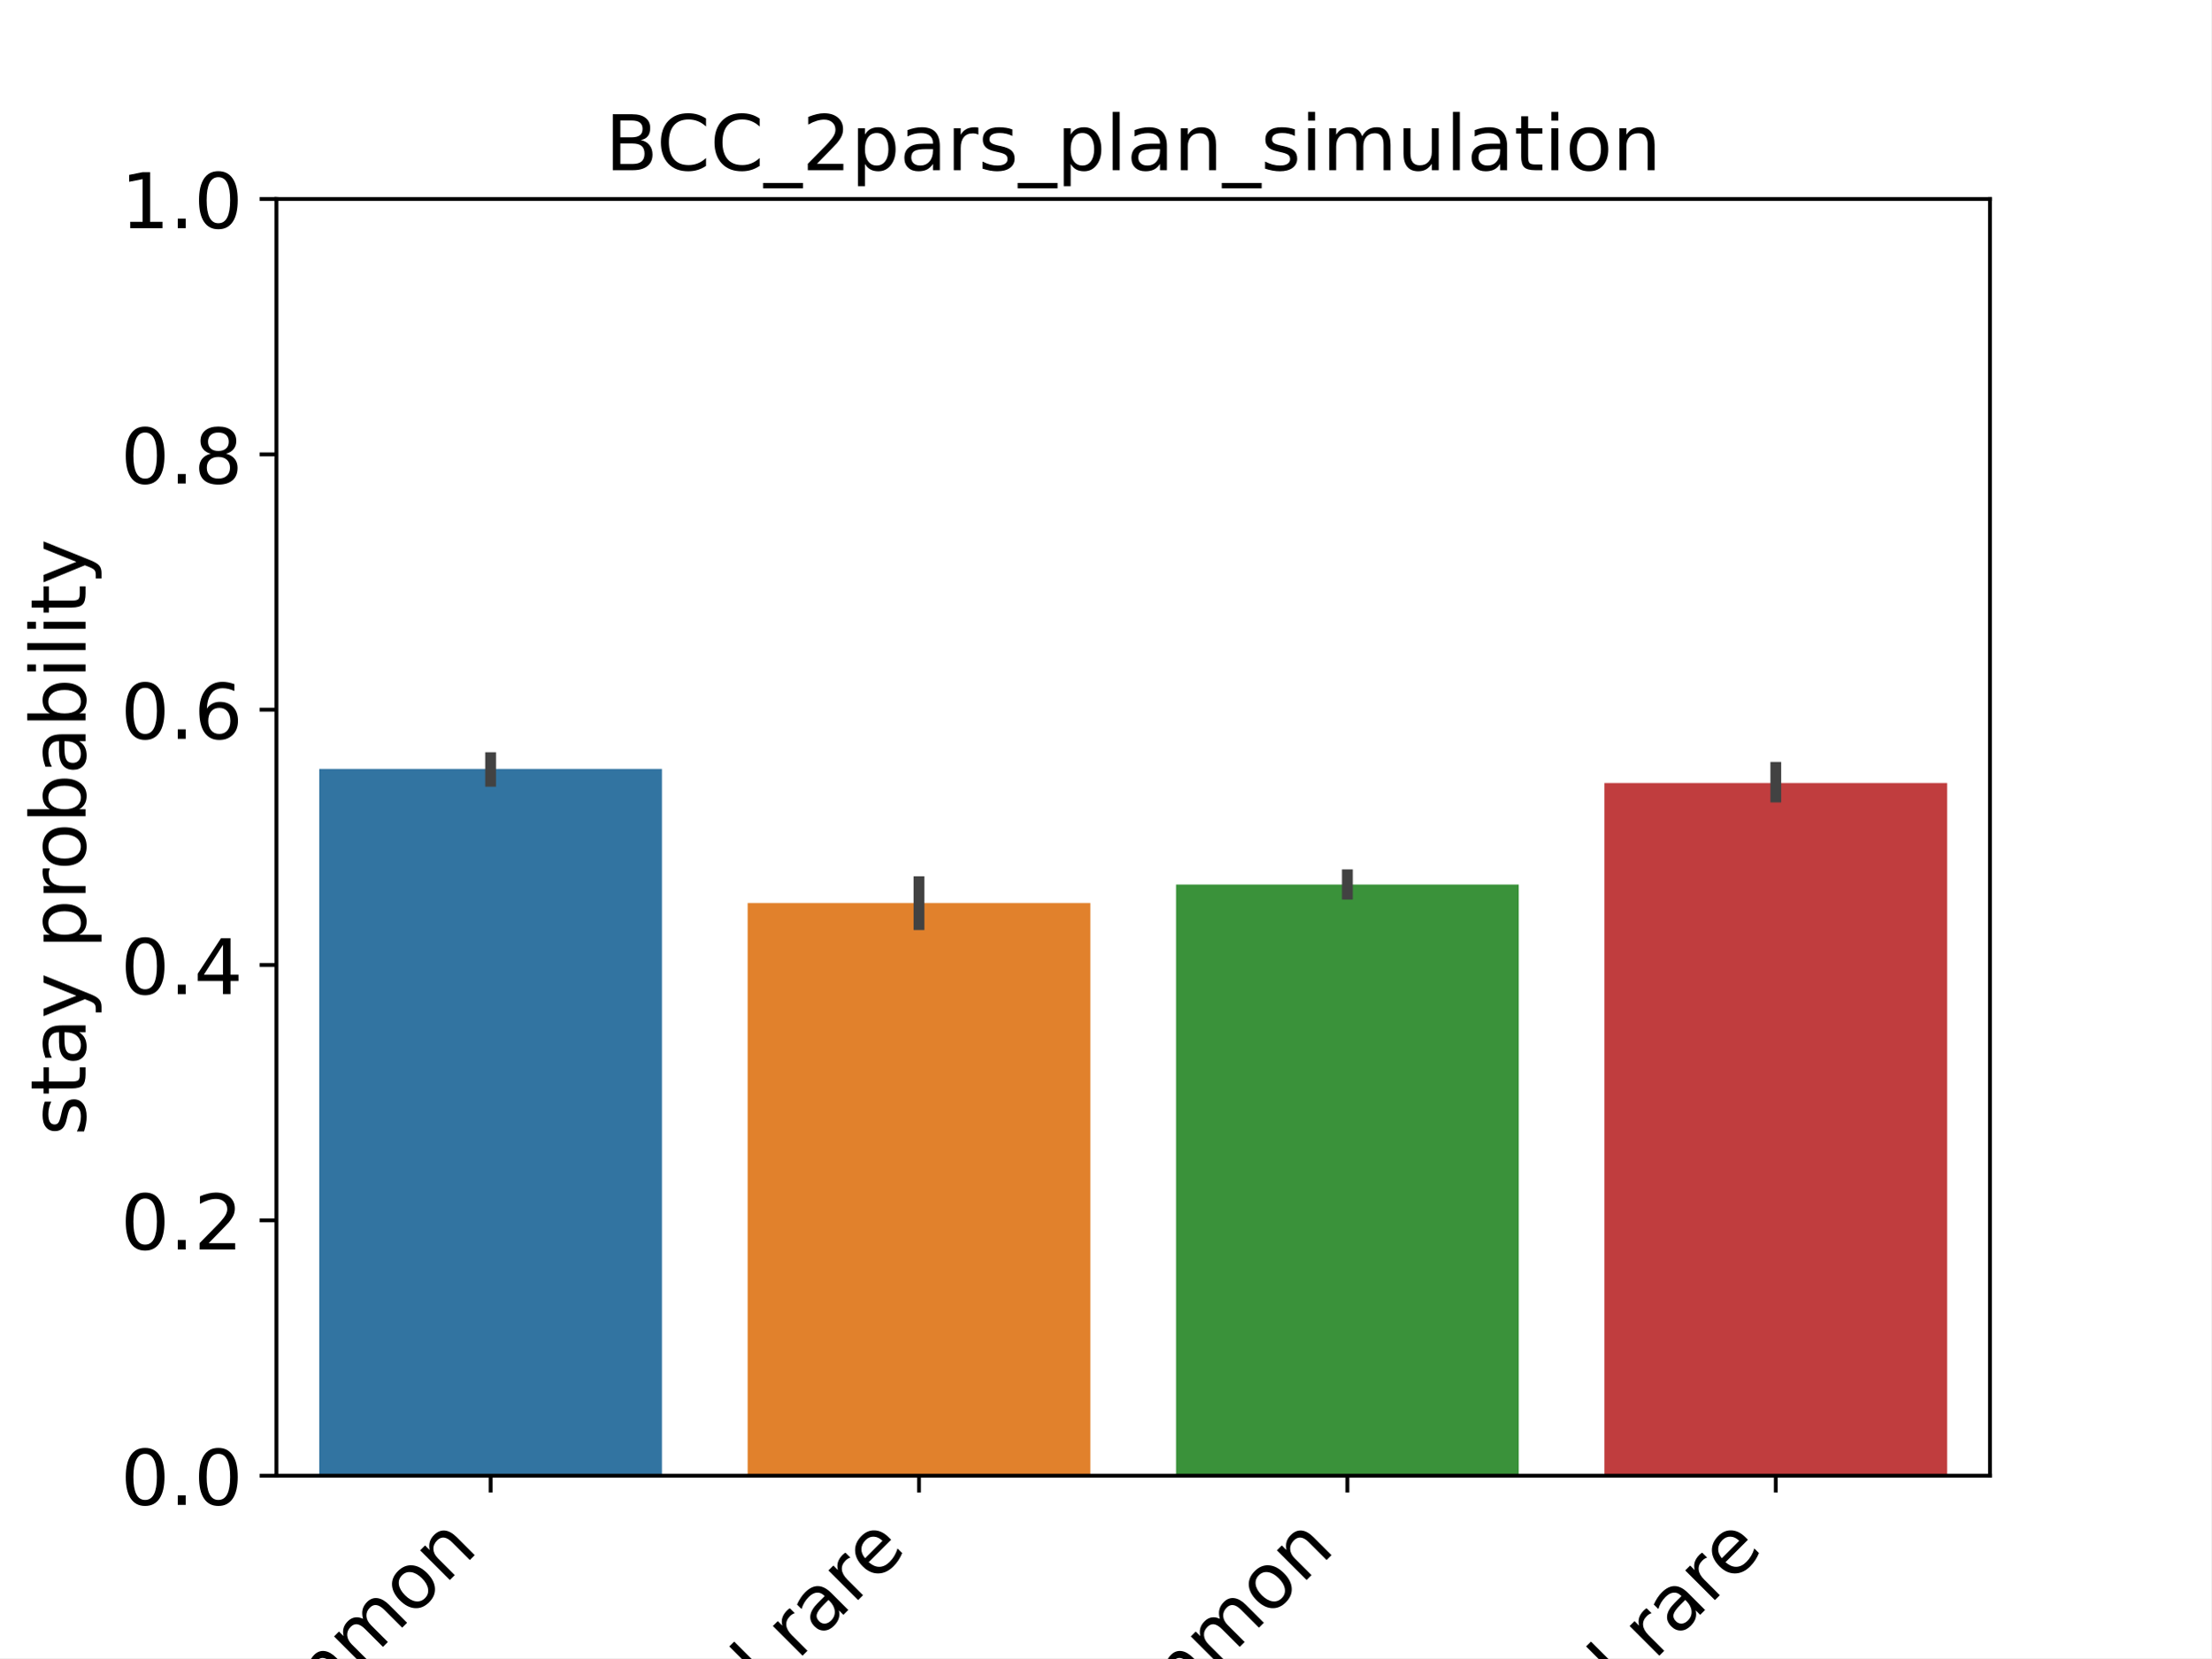
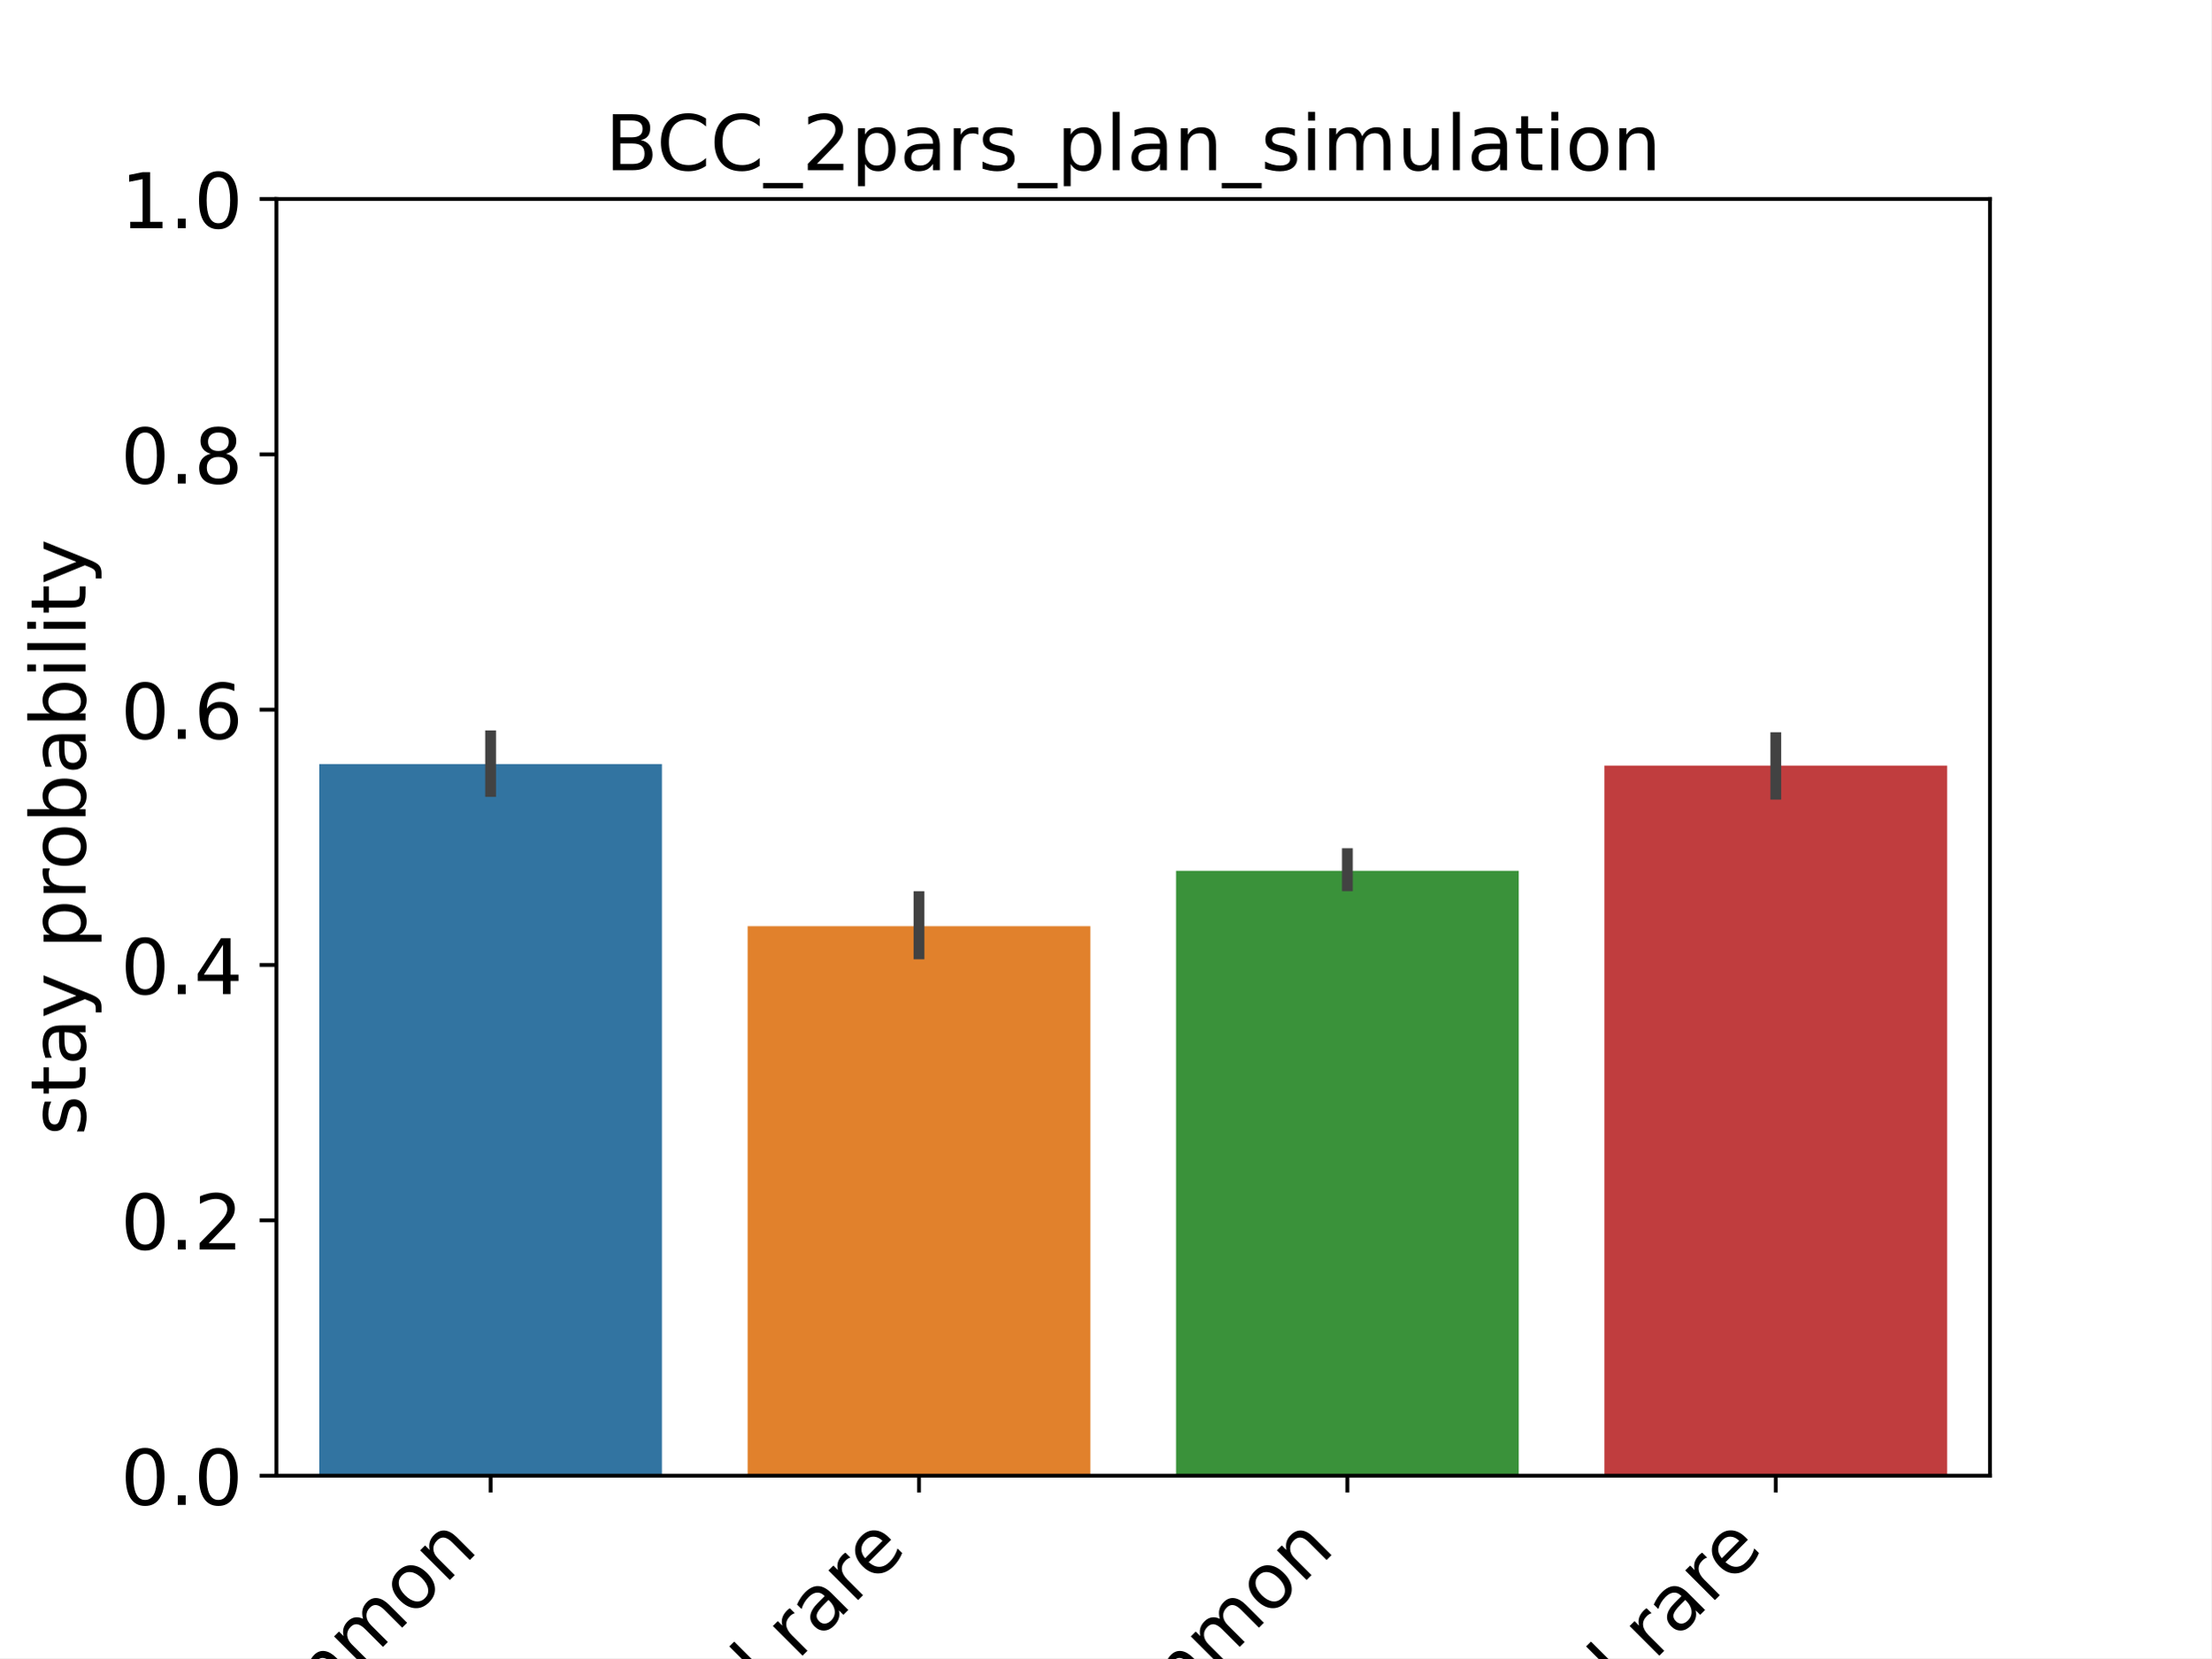
<svg xmlns="http://www.w3.org/2000/svg" xmlns:xlink="http://www.w3.org/1999/xlink" width="460.8pt" height="345.6pt" viewBox="0 0 460.8 345.6" version="1.1">
  <defs>
    <style type="text/css">*{stroke-linejoin: round; stroke-linecap: butt}</style>
  </defs>
  <g id="figure_1">
    <g id="patch_1">
      <path d="M 0 345.6  L 460.8 345.6  L 460.8 0  L 0 0  z " style="fill: #ffffff" />
    </g>
    <g id="axes_1">
      <g id="patch_2">
        <path d="M 57.6 307.584  L 414.72 307.584  L 414.72 41.472  L 57.6 41.472  z " style="fill: #ffffff" />
      </g>
      <g id="patch_3">
-         <path d="M 66.528 307.584  L 137.952 307.584  L 137.952 160.273  L 66.528 160.273  z " clip-path="url(#p17601816da)" style="fill: #3274a1" />
+         <path d="M 66.528 307.584  L 137.952 307.584  L 137.952 159.259  L 66.528 159.259  z " clip-path="url(#pd47adba87f)" style="fill: #3274a1" />
      </g>
      <g id="patch_4">
-         <path d="M 155.808 307.584  L 227.232 307.584  L 227.232 188.232  L 155.808 188.232  z " clip-path="url(#p17601816da)" style="fill: #e1812c" />
+         <path d="M 155.808 307.584  L 227.232 307.584  L 227.232 193.047  L 155.808 193.047  z " clip-path="url(#pd47adba87f)" style="fill: #e1812c" />
      </g>
      <g id="patch_5">
-         <path d="M 245.088 307.584  L 316.512 307.584  L 316.512 184.375  L 245.088 184.375  z " clip-path="url(#p17601816da)" style="fill: #3a923a" />
+         <path d="M 245.088 307.584  L 316.512 307.584  L 316.512 181.504  L 245.088 181.504  z " clip-path="url(#pd47adba87f)" style="fill: #3a923a" />
      </g>
      <g id="patch_6">
-         <path d="M 334.368 307.584  L 405.792 307.584  L 405.792 163.207  L 334.368 163.207  z " clip-path="url(#p17601816da)" style="fill: #c03d3e" />
+         <path d="M 334.368 307.584  L 405.792 307.584  L 405.792 159.576  L 334.368 159.576  z " clip-path="url(#pd47adba87f)" style="fill: #c03d3e" />
      </g>
      <g id="matplotlib.axis_1">
        <g id="xtick_1">
          <g id="line2d_1">
            <defs>
-               <path id="mc7d03de395" d="M 0 0  L 0 3.5  " style="stroke: #000000; stroke-width: 0.8" />
+               <path id="ma0d9d0ab52" d="M 0 0  L 0 3.5  " style="stroke: #000000; stroke-width: 0.8" />
            </defs>
            <g>
-               <use xlink:href="#mc7d03de395" x="102.24" y="307.584" style="stroke: #000000; stroke-width: 0.8" />
+               <use xlink:href="#ma0d9d0ab52" x="102.24" y="307.584" style="stroke: #000000; stroke-width: 0.8" />
            </g>
          </g>
          <g id="text_1">
            <g transform="translate(-6.307962 429.3757) rotate(-45) scale(0.16 -0.16)">
              <defs>
                <path id="DejaVuSans-72" d="M 2631 2963  Q 2534 3019 2420 3045  Q 2306 3072 2169 3072  Q 1681 3072 1420 2755  Q 1159 2438 1159 1844  L 1159 0  L 581 0  L 581 3500  L 1159 3500  L 1159 2956  Q 1341 3275 1631 3429  Q 1922 3584 2338 3584  Q 2397 3584 2469 3576  Q 2541 3569 2628 3553  L 2631 2963  z " transform="scale(0.015625)" />
                <path id="DejaVuSans-65" d="M 3597 1894  L 3597 1613  L 953 1613  Q 991 1019 1311 708  Q 1631 397 2203 397  Q 2534 397 2845 478  Q 3156 559 3463 722  L 3463 178  Q 3153 47 2828 -22  Q 2503 -91 2169 -91  Q 1331 -91 842 396  Q 353 884 353 1716  Q 353 2575 817 3079  Q 1281 3584 2069 3584  Q 2775 3584 3186 3129  Q 3597 2675 3597 1894  z M 3022 2063  Q 3016 2534 2758 2815  Q 2500 3097 2075 3097  Q 1594 3097 1305 2825  Q 1016 2553 972 2059  L 3022 2063  z " transform="scale(0.015625)" />
                <path id="DejaVuSans-77" d="M 269 3500  L 844 3500  L 1563 769  L 2278 3500  L 2956 3500  L 3675 769  L 4391 3500  L 4966 3500  L 4050 0  L 3372 0  L 2619 2869  L 1863 0  L 1184 0  L 269 3500  z " transform="scale(0.015625)" />
                <path id="DejaVuSans-61" d="M 2194 1759  Q 1497 1759 1228 1600  Q 959 1441 959 1056  Q 959 750 1161 570  Q 1363 391 1709 391  Q 2188 391 2477 730  Q 2766 1069 2766 1631  L 2766 1759  L 2194 1759  z M 3341 1997  L 3341 0  L 2766 0  L 2766 531  Q 2569 213 2275 61  Q 1981 -91 1556 -91  Q 1019 -91 701 211  Q 384 513 384 1019  Q 384 1609 779 1909  Q 1175 2209 1959 2209  L 2766 2209  L 2766 2266  Q 2766 2663 2505 2880  Q 2244 3097 1772 3097  Q 1472 3097 1187 3025  Q 903 2953 641 2809  L 641 3341  Q 956 3463 1253 3523  Q 1550 3584 1831 3584  Q 2591 3584 2966 3190  Q 3341 2797 3341 1997  z " transform="scale(0.015625)" />
                <path id="DejaVuSans-64" d="M 2906 2969  L 2906 4863  L 3481 4863  L 3481 0  L 2906 0  L 2906 525  Q 2725 213 2448 61  Q 2172 -91 1784 -91  Q 1150 -91 751 415  Q 353 922 353 1747  Q 353 2572 751 3078  Q 1150 3584 1784 3584  Q 2172 3584 2448 3432  Q 2725 3281 2906 2969  z M 947 1747  Q 947 1113 1208 752  Q 1469 391 1925 391  Q 2381 391 2643 752  Q 2906 1113 2906 1747  Q 2906 2381 2643 2742  Q 2381 3103 1925 3103  Q 1469 3103 1208 2742  Q 947 2381 947 1747  z " transform="scale(0.015625)" />
                <path id="DejaVuSans-20" transform="scale(0.015625)" />
                <path id="DejaVuSans-63" d="M 3122 3366  L 3122 2828  Q 2878 2963 2633 3030  Q 2388 3097 2138 3097  Q 1578 3097 1268 2742  Q 959 2388 959 1747  Q 959 1106 1268 751  Q 1578 397 2138 397  Q 2388 397 2633 464  Q 2878 531 3122 666  L 3122 134  Q 2881 22 2623 -34  Q 2366 -91 2075 -91  Q 1284 -91 818 406  Q 353 903 353 1747  Q 353 2603 823 3093  Q 1294 3584 2113 3584  Q 2378 3584 2631 3529  Q 2884 3475 3122 3366  z " transform="scale(0.015625)" />
                <path id="DejaVuSans-6f" d="M 1959 3097  Q 1497 3097 1228 2736  Q 959 2375 959 1747  Q 959 1119 1226 758  Q 1494 397 1959 397  Q 2419 397 2687 759  Q 2956 1122 2956 1747  Q 2956 2369 2687 2733  Q 2419 3097 1959 3097  z M 1959 3584  Q 2709 3584 3137 3096  Q 3566 2609 3566 1747  Q 3566 888 3137 398  Q 2709 -91 1959 -91  Q 1206 -91 779 398  Q 353 888 353 1747  Q 353 2609 779 3096  Q 1206 3584 1959 3584  z " transform="scale(0.015625)" />
                <path id="DejaVuSans-6d" d="M 3328 2828  Q 3544 3216 3844 3400  Q 4144 3584 4550 3584  Q 5097 3584 5394 3201  Q 5691 2819 5691 2113  L 5691 0  L 5113 0  L 5113 2094  Q 5113 2597 4934 2840  Q 4756 3084 4391 3084  Q 3944 3084 3684 2787  Q 3425 2491 3425 1978  L 3425 0  L 2847 0  L 2847 2094  Q 2847 2600 2669 2842  Q 2491 3084 2119 3084  Q 1678 3084 1418 2786  Q 1159 2488 1159 1978  L 1159 0  L 581 0  L 581 3500  L 1159 3500  L 1159 2956  Q 1356 3278 1631 3431  Q 1906 3584 2284 3584  Q 2666 3584 2933 3390  Q 3200 3197 3328 2828  z " transform="scale(0.015625)" />
                <path id="DejaVuSans-6e" d="M 3513 2113  L 3513 0  L 2938 0  L 2938 2094  Q 2938 2591 2744 2837  Q 2550 3084 2163 3084  Q 1697 3084 1428 2787  Q 1159 2491 1159 1978  L 1159 0  L 581 0  L 581 3500  L 1159 3500  L 1159 2956  Q 1366 3272 1645 3428  Q 1925 3584 2291 3584  Q 2894 3584 3203 3211  Q 3513 2838 3513 2113  z " transform="scale(0.015625)" />
              </defs>
              <use xlink:href="#DejaVuSans-72" />
              <use xlink:href="#DejaVuSans-65" transform="translate(38.86328 0)" />
              <use xlink:href="#DejaVuSans-77" transform="translate(100.3867 0)" />
              <use xlink:href="#DejaVuSans-61" transform="translate(182.1738 0)" />
              <use xlink:href="#DejaVuSans-72" transform="translate(243.4531 0)" />
              <use xlink:href="#DejaVuSans-64" transform="translate(282.8164 0)" />
              <use xlink:href="#DejaVuSans-65" transform="translate(346.293 0)" />
              <use xlink:href="#DejaVuSans-64" transform="translate(407.8164 0)" />
              <use xlink:href="#DejaVuSans-20" transform="translate(471.293 0)" />
              <use xlink:href="#DejaVuSans-63" transform="translate(503.0801 0)" />
              <use xlink:href="#DejaVuSans-6f" transform="translate(558.0605 0)" />
              <use xlink:href="#DejaVuSans-6d" transform="translate(619.2422 0)" />
              <use xlink:href="#DejaVuSans-6d" transform="translate(716.6543 0)" />
              <use xlink:href="#DejaVuSans-6f" transform="translate(814.0664 0)" />
              <use xlink:href="#DejaVuSans-6e" transform="translate(875.248 0)" />
            </g>
          </g>
        </g>
        <g id="xtick_2">
          <g id="line2d_2">
            <g>
-               <use xlink:href="#mc7d03de395" x="191.52" y="307.584" style="stroke: #000000; stroke-width: 0.8" />
+               <use xlink:href="#ma0d9d0ab52" x="191.52" y="307.584" style="stroke: #000000; stroke-width: 0.8" />
            </g>
          </g>
          <g id="text_2">
            <g transform="translate(109.3065 403.0413) rotate(-45) scale(0.16 -0.16)">
              <use xlink:href="#DejaVuSans-72" />
              <use xlink:href="#DejaVuSans-65" transform="translate(38.86328 0)" />
              <use xlink:href="#DejaVuSans-77" transform="translate(100.3867 0)" />
              <use xlink:href="#DejaVuSans-61" transform="translate(182.1738 0)" />
              <use xlink:href="#DejaVuSans-72" transform="translate(243.4531 0)" />
              <use xlink:href="#DejaVuSans-64" transform="translate(282.8164 0)" />
              <use xlink:href="#DejaVuSans-65" transform="translate(346.293 0)" />
              <use xlink:href="#DejaVuSans-64" transform="translate(407.8164 0)" />
              <use xlink:href="#DejaVuSans-20" transform="translate(471.293 0)" />
              <use xlink:href="#DejaVuSans-72" transform="translate(503.0801 0)" />
              <use xlink:href="#DejaVuSans-61" transform="translate(544.1934 0)" />
              <use xlink:href="#DejaVuSans-72" transform="translate(605.4727 0)" />
              <use xlink:href="#DejaVuSans-65" transform="translate(644.3359 0)" />
            </g>
          </g>
        </g>
        <g id="xtick_3">
          <g id="line2d_3">
            <g>
-               <use xlink:href="#mc7d03de395" x="280.8" y="307.584" style="stroke: #000000; stroke-width: 0.8" />
+               <use xlink:href="#ma0d9d0ab52" x="280.8" y="307.584" style="stroke: #000000; stroke-width: 0.8" />
            </g>
          </g>
          <g id="text_3">
            <g transform="translate(157.9119 443.7158) rotate(-45) scale(0.16 -0.16)">
              <defs>
                <path id="DejaVuSans-75" d="M 544 1381  L 544 3500  L 1119 3500  L 1119 1403  Q 1119 906 1312 657  Q 1506 409 1894 409  Q 2359 409 2629 706  Q 2900 1003 2900 1516  L 2900 3500  L 3475 3500  L 3475 0  L 2900 0  L 2900 538  Q 2691 219 2414 64  Q 2138 -91 1772 -91  Q 1169 -91 856 284  Q 544 659 544 1381  z M 1991 3584  L 1991 3584  z " transform="scale(0.015625)" />
              </defs>
              <use xlink:href="#DejaVuSans-75" />
              <use xlink:href="#DejaVuSans-6e" transform="translate(63.37891 0)" />
              <use xlink:href="#DejaVuSans-72" transform="translate(126.7578 0)" />
              <use xlink:href="#DejaVuSans-65" transform="translate(165.6211 0)" />
              <use xlink:href="#DejaVuSans-77" transform="translate(227.1445 0)" />
              <use xlink:href="#DejaVuSans-61" transform="translate(308.9316 0)" />
              <use xlink:href="#DejaVuSans-72" transform="translate(370.2109 0)" />
              <use xlink:href="#DejaVuSans-64" transform="translate(409.5742 0)" />
              <use xlink:href="#DejaVuSans-65" transform="translate(473.0508 0)" />
              <use xlink:href="#DejaVuSans-64" transform="translate(534.5742 0)" />
              <use xlink:href="#DejaVuSans-20" transform="translate(598.0508 0)" />
              <use xlink:href="#DejaVuSans-63" transform="translate(629.8379 0)" />
              <use xlink:href="#DejaVuSans-6f" transform="translate(684.8184 0)" />
              <use xlink:href="#DejaVuSans-6d" transform="translate(746 0)" />
              <use xlink:href="#DejaVuSans-6d" transform="translate(843.4121 0)" />
              <use xlink:href="#DejaVuSans-6f" transform="translate(940.8242 0)" />
              <use xlink:href="#DejaVuSans-6e" transform="translate(1002.006 0)" />
            </g>
          </g>
        </g>
        <g id="xtick_4">
          <g id="line2d_4">
            <g>
-               <use xlink:href="#mc7d03de395" x="370.08" y="307.584" style="stroke: #000000; stroke-width: 0.8" />
+               <use xlink:href="#ma0d9d0ab52" x="370.08" y="307.584" style="stroke: #000000; stroke-width: 0.8" />
            </g>
          </g>
          <g id="text_4">
            <g transform="translate(273.5263 417.3814) rotate(-45) scale(0.16 -0.16)">
              <use xlink:href="#DejaVuSans-75" />
              <use xlink:href="#DejaVuSans-6e" transform="translate(63.37891 0)" />
              <use xlink:href="#DejaVuSans-72" transform="translate(126.7578 0)" />
              <use xlink:href="#DejaVuSans-65" transform="translate(165.6211 0)" />
              <use xlink:href="#DejaVuSans-77" transform="translate(227.1445 0)" />
              <use xlink:href="#DejaVuSans-61" transform="translate(308.9316 0)" />
              <use xlink:href="#DejaVuSans-72" transform="translate(370.2109 0)" />
              <use xlink:href="#DejaVuSans-64" transform="translate(409.5742 0)" />
              <use xlink:href="#DejaVuSans-65" transform="translate(473.0508 0)" />
              <use xlink:href="#DejaVuSans-64" transform="translate(534.5742 0)" />
              <use xlink:href="#DejaVuSans-20" transform="translate(598.0508 0)" />
              <use xlink:href="#DejaVuSans-72" transform="translate(629.8379 0)" />
              <use xlink:href="#DejaVuSans-61" transform="translate(670.9512 0)" />
              <use xlink:href="#DejaVuSans-72" transform="translate(732.2305 0)" />
              <use xlink:href="#DejaVuSans-65" transform="translate(771.0938 0)" />
            </g>
          </g>
        </g>
      </g>
      <g id="matplotlib.axis_2">
        <g id="ytick_1">
          <g id="line2d_5">
            <defs>
-               <path id="ma444994401" d="M 0 0  L -3.5 0  " style="stroke: #000000; stroke-width: 0.8" />
+               <path id="m240045478a" d="M 0 0  L -3.5 0  " style="stroke: #000000; stroke-width: 0.8" />
            </defs>
            <g>
-               <use xlink:href="#ma444994401" x="57.6" y="307.584" style="stroke: #000000; stroke-width: 0.8" />
+               <use xlink:href="#m240045478a" x="57.6" y="307.584" style="stroke: #000000; stroke-width: 0.8" />
            </g>
          </g>
          <g id="text_5">
            <g transform="translate(25.155 313.6628) scale(0.16 -0.16)">
              <defs>
                <path id="DejaVuSans-30" d="M 2034 4250  Q 1547 4250 1301 3770  Q 1056 3291 1056 2328  Q 1056 1369 1301 889  Q 1547 409 2034 409  Q 2525 409 2770 889  Q 3016 1369 3016 2328  Q 3016 3291 2770 3770  Q 2525 4250 2034 4250  z M 2034 4750  Q 2819 4750 3233 4129  Q 3647 3509 3647 2328  Q 3647 1150 3233 529  Q 2819 -91 2034 -91  Q 1250 -91 836 529  Q 422 1150 422 2328  Q 422 3509 836 4129  Q 1250 4750 2034 4750  z " transform="scale(0.015625)" />
                <path id="DejaVuSans-2e" d="M 684 794  L 1344 794  L 1344 0  L 684 0  L 684 794  z " transform="scale(0.015625)" />
              </defs>
              <use xlink:href="#DejaVuSans-30" />
              <use xlink:href="#DejaVuSans-2e" transform="translate(63.62305 0)" />
              <use xlink:href="#DejaVuSans-30" transform="translate(95.41016 0)" />
            </g>
          </g>
        </g>
        <g id="ytick_2">
          <g id="line2d_6">
            <g>
-               <use xlink:href="#ma444994401" x="57.6" y="254.362" style="stroke: #000000; stroke-width: 0.8" />
+               <use xlink:href="#m240045478a" x="57.6" y="254.362" style="stroke: #000000; stroke-width: 0.8" />
            </g>
          </g>
          <g id="text_6">
            <g transform="translate(25.155 260.4403) scale(0.16 -0.16)">
              <defs>
                <path id="DejaVuSans-32" d="M 1228 531  L 3431 531  L 3431 0  L 469 0  L 469 531  Q 828 903 1448 1529  Q 2069 2156 2228 2338  Q 2531 2678 2651 2914  Q 2772 3150 2772 3378  Q 2772 3750 2511 3984  Q 2250 4219 1831 4219  Q 1534 4219 1204 4116  Q 875 4013 500 3803  L 500 4441  Q 881 4594 1212 4672  Q 1544 4750 1819 4750  Q 2544 4750 2975 4387  Q 3406 4025 3406 3419  Q 3406 3131 3298 2873  Q 3191 2616 2906 2266  Q 2828 2175 2409 1742  Q 1991 1309 1228 531  z " transform="scale(0.015625)" />
              </defs>
              <use xlink:href="#DejaVuSans-30" />
              <use xlink:href="#DejaVuSans-2e" transform="translate(63.62305 0)" />
              <use xlink:href="#DejaVuSans-32" transform="translate(95.41016 0)" />
            </g>
          </g>
        </g>
        <g id="ytick_3">
          <g id="line2d_7">
            <g>
-               <use xlink:href="#ma444994401" x="57.6" y="201.139" style="stroke: #000000; stroke-width: 0.8" />
+               <use xlink:href="#m240045478a" x="57.6" y="201.139" style="stroke: #000000; stroke-width: 0.8" />
            </g>
          </g>
          <g id="text_7">
            <g transform="translate(25.155 207.2179) scale(0.16 -0.16)">
              <defs>
                <path id="DejaVuSans-34" d="M 2419 4116  L 825 1625  L 2419 1625  L 2419 4116  z M 2253 4666  L 3047 4666  L 3047 1625  L 3713 1625  L 3713 1100  L 3047 1100  L 3047 0  L 2419 0  L 2419 1100  L 313 1100  L 313 1709  L 2253 4666  z " transform="scale(0.015625)" />
              </defs>
              <use xlink:href="#DejaVuSans-30" />
              <use xlink:href="#DejaVuSans-2e" transform="translate(63.62305 0)" />
              <use xlink:href="#DejaVuSans-34" transform="translate(95.41016 0)" />
            </g>
          </g>
        </g>
        <g id="ytick_4">
          <g id="line2d_8">
            <g>
-               <use xlink:href="#ma444994401" x="57.6" y="147.917" style="stroke: #000000; stroke-width: 0.8" />
+               <use xlink:href="#m240045478a" x="57.6" y="147.917" style="stroke: #000000; stroke-width: 0.8" />
            </g>
          </g>
          <g id="text_8">
            <g transform="translate(25.155 153.9955) scale(0.16 -0.16)">
              <defs>
                <path id="DejaVuSans-36" d="M 2113 2584  Q 1688 2584 1439 2293  Q 1191 2003 1191 1497  Q 1191 994 1439 701  Q 1688 409 2113 409  Q 2538 409 2786 701  Q 3034 994 3034 1497  Q 3034 2003 2786 2293  Q 2538 2584 2113 2584  z M 3366 4563  L 3366 3988  Q 3128 4100 2886 4159  Q 2644 4219 2406 4219  Q 1781 4219 1451 3797  Q 1122 3375 1075 2522  Q 1259 2794 1537 2939  Q 1816 3084 2150 3084  Q 2853 3084 3261 2657  Q 3669 2231 3669 1497  Q 3669 778 3244 343  Q 2819 -91 2113 -91  Q 1303 -91 875 529  Q 447 1150 447 2328  Q 447 3434 972 4092  Q 1497 4750 2381 4750  Q 2619 4750 2861 4703  Q 3103 4656 3366 4563  z " transform="scale(0.015625)" />
              </defs>
              <use xlink:href="#DejaVuSans-30" />
              <use xlink:href="#DejaVuSans-2e" transform="translate(63.62305 0)" />
              <use xlink:href="#DejaVuSans-36" transform="translate(95.41016 0)" />
            </g>
          </g>
        </g>
        <g id="ytick_5">
          <g id="line2d_9">
            <g>
-               <use xlink:href="#ma444994401" x="57.6" y="94.694" style="stroke: #000000; stroke-width: 0.8" />
+               <use xlink:href="#m240045478a" x="57.6" y="94.694" style="stroke: #000000; stroke-width: 0.8" />
            </g>
          </g>
          <g id="text_9">
            <g transform="translate(25.155 100.7731) scale(0.16 -0.16)">
              <defs>
                <path id="DejaVuSans-38" d="M 2034 2216  Q 1584 2216 1326 1975  Q 1069 1734 1069 1313  Q 1069 891 1326 650  Q 1584 409 2034 409  Q 2484 409 2743 651  Q 3003 894 3003 1313  Q 3003 1734 2745 1975  Q 2488 2216 2034 2216  z M 1403 2484  Q 997 2584 770 2862  Q 544 3141 544 3541  Q 544 4100 942 4425  Q 1341 4750 2034 4750  Q 2731 4750 3128 4425  Q 3525 4100 3525 3541  Q 3525 3141 3298 2862  Q 3072 2584 2669 2484  Q 3125 2378 3379 2068  Q 3634 1759 3634 1313  Q 3634 634 3220 271  Q 2806 -91 2034 -91  Q 1263 -91 848 271  Q 434 634 434 1313  Q 434 1759 690 2068  Q 947 2378 1403 2484  z M 1172 3481  Q 1172 3119 1398 2916  Q 1625 2713 2034 2713  Q 2441 2713 2670 2916  Q 2900 3119 2900 3481  Q 2900 3844 2670 4047  Q 2441 4250 2034 4250  Q 1625 4250 1398 4047  Q 1172 3844 1172 3481  z " transform="scale(0.015625)" />
              </defs>
              <use xlink:href="#DejaVuSans-30" />
              <use xlink:href="#DejaVuSans-2e" transform="translate(63.62305 0)" />
              <use xlink:href="#DejaVuSans-38" transform="translate(95.41016 0)" />
            </g>
          </g>
        </g>
        <g id="ytick_6">
          <g id="line2d_10">
            <g>
-               <use xlink:href="#ma444994401" x="57.6" y="41.472" style="stroke: #000000; stroke-width: 0.8" />
+               <use xlink:href="#m240045478a" x="57.6" y="41.472" style="stroke: #000000; stroke-width: 0.8" />
            </g>
          </g>
          <g id="text_10">
            <g transform="translate(25.155 47.55075) scale(0.16 -0.16)">
              <defs>
                <path id="DejaVuSans-31" d="M 794 531  L 1825 531  L 1825 4091  L 703 3866  L 703 4441  L 1819 4666  L 2450 4666  L 2450 531  L 3481 531  L 3481 0  L 794 0  L 794 531  z " transform="scale(0.015625)" />
              </defs>
              <use xlink:href="#DejaVuSans-31" />
              <use xlink:href="#DejaVuSans-2e" transform="translate(63.62305 0)" />
              <use xlink:href="#DejaVuSans-30" transform="translate(95.41016 0)" />
            </g>
          </g>
        </g>
        <g id="text_11">
          <g transform="translate(17.8275 236.693) rotate(-90) scale(0.16 -0.16)">
            <defs>
              <path id="DejaVuSans-73" d="M 2834 3397  L 2834 2853  Q 2591 2978 2328 3040  Q 2066 3103 1784 3103  Q 1356 3103 1142 2972  Q 928 2841 928 2578  Q 928 2378 1081 2264  Q 1234 2150 1697 2047  L 1894 2003  Q 2506 1872 2764 1633  Q 3022 1394 3022 966  Q 3022 478 2636 193  Q 2250 -91 1575 -91  Q 1294 -91 989 -36  Q 684 19 347 128  L 347 722  Q 666 556 975 473  Q 1284 391 1588 391  Q 1994 391 2212 530  Q 2431 669 2431 922  Q 2431 1156 2273 1281  Q 2116 1406 1581 1522  L 1381 1569  Q 847 1681 609 1914  Q 372 2147 372 2553  Q 372 3047 722 3315  Q 1072 3584 1716 3584  Q 2034 3584 2315 3537  Q 2597 3491 2834 3397  z " transform="scale(0.015625)" />
              <path id="DejaVuSans-74" d="M 1172 4494  L 1172 3500  L 2356 3500  L 2356 3053  L 1172 3053  L 1172 1153  Q 1172 725 1289 603  Q 1406 481 1766 481  L 2356 481  L 2356 0  L 1766 0  Q 1100 0 847 248  Q 594 497 594 1153  L 594 3053  L 172 3053  L 172 3500  L 594 3500  L 594 4494  L 1172 4494  z " transform="scale(0.015625)" />
              <path id="DejaVuSans-79" d="M 2059 -325  Q 1816 -950 1584 -1140  Q 1353 -1331 966 -1331  L 506 -1331  L 506 -850  L 844 -850  Q 1081 -850 1212 -737  Q 1344 -625 1503 -206  L 1606 56  L 191 3500  L 800 3500  L 1894 763  L 2988 3500  L 3597 3500  L 2059 -325  z " transform="scale(0.015625)" />
              <path id="DejaVuSans-70" d="M 1159 525  L 1159 -1331  L 581 -1331  L 581 3500  L 1159 3500  L 1159 2969  Q 1341 3281 1617 3432  Q 1894 3584 2278 3584  Q 2916 3584 3314 3078  Q 3713 2572 3713 1747  Q 3713 922 3314 415  Q 2916 -91 2278 -91  Q 1894 -91 1617 61  Q 1341 213 1159 525  z M 3116 1747  Q 3116 2381 2855 2742  Q 2594 3103 2138 3103  Q 1681 3103 1420 2742  Q 1159 2381 1159 1747  Q 1159 1113 1420 752  Q 1681 391 2138 391  Q 2594 391 2855 752  Q 3116 1113 3116 1747  z " transform="scale(0.015625)" />
              <path id="DejaVuSans-62" d="M 3116 1747  Q 3116 2381 2855 2742  Q 2594 3103 2138 3103  Q 1681 3103 1420 2742  Q 1159 2381 1159 1747  Q 1159 1113 1420 752  Q 1681 391 2138 391  Q 2594 391 2855 752  Q 3116 1113 3116 1747  z M 1159 2969  Q 1341 3281 1617 3432  Q 1894 3584 2278 3584  Q 2916 3584 3314 3078  Q 3713 2572 3713 1747  Q 3713 922 3314 415  Q 2916 -91 2278 -91  Q 1894 -91 1617 61  Q 1341 213 1159 525  L 1159 0  L 581 0  L 581 4863  L 1159 4863  L 1159 2969  z " transform="scale(0.015625)" />
              <path id="DejaVuSans-69" d="M 603 3500  L 1178 3500  L 1178 0  L 603 0  L 603 3500  z M 603 4863  L 1178 4863  L 1178 4134  L 603 4134  L 603 4863  z " transform="scale(0.015625)" />
              <path id="DejaVuSans-6c" d="M 603 4863  L 1178 4863  L 1178 0  L 603 0  L 603 4863  z " transform="scale(0.015625)" />
            </defs>
            <use xlink:href="#DejaVuSans-73" />
            <use xlink:href="#DejaVuSans-74" transform="translate(52.09961 0)" />
            <use xlink:href="#DejaVuSans-61" transform="translate(91.30859 0)" />
            <use xlink:href="#DejaVuSans-79" transform="translate(152.5879 0)" />
            <use xlink:href="#DejaVuSans-20" transform="translate(211.7676 0)" />
            <use xlink:href="#DejaVuSans-70" transform="translate(243.5547 0)" />
            <use xlink:href="#DejaVuSans-72" transform="translate(307.0312 0)" />
            <use xlink:href="#DejaVuSans-6f" transform="translate(345.8945 0)" />
            <use xlink:href="#DejaVuSans-62" transform="translate(407.0762 0)" />
            <use xlink:href="#DejaVuSans-61" transform="translate(470.5527 0)" />
            <use xlink:href="#DejaVuSans-62" transform="translate(531.832 0)" />
            <use xlink:href="#DejaVuSans-69" transform="translate(595.3086 0)" />
            <use xlink:href="#DejaVuSans-6c" transform="translate(623.0918 0)" />
            <use xlink:href="#DejaVuSans-69" transform="translate(650.875 0)" />
            <use xlink:href="#DejaVuSans-74" transform="translate(678.6582 0)" />
            <use xlink:href="#DejaVuSans-79" transform="translate(717.8672 0)" />
          </g>
        </g>
      </g>
      <g id="line2d_11">
-         <path d="M 102.24 162.843  L 102.24 157.915  " clip-path="url(#p17601816da)" style="fill: none; stroke: #424242; stroke-width: 2.25; stroke-linecap: square" />
+         <path d="M 102.24 164.964  L 102.24 153.377  " clip-path="url(#pd47adba87f)" style="fill: none; stroke: #424242; stroke-width: 2.25; stroke-linecap: square" />
      </g>
      <g id="line2d_12">
-         <path d="M 191.52 192.715  L 191.52 183.774  " clip-path="url(#p17601816da)" style="fill: none; stroke: #424242; stroke-width: 2.25; stroke-linecap: square" />
+         <path d="M 191.52 198.818  L 191.52 186.883  " clip-path="url(#pd47adba87f)" style="fill: none; stroke: #424242; stroke-width: 2.25; stroke-linecap: square" />
      </g>
      <g id="line2d_13">
-         <path d="M 280.8 186.37  L 280.8 182.335  " clip-path="url(#p17601816da)" style="fill: none; stroke: #424242; stroke-width: 2.25; stroke-linecap: square" />
+         <path d="M 280.8 184.618  L 280.8 177.928  " clip-path="url(#pd47adba87f)" style="fill: none; stroke: #424242; stroke-width: 2.25; stroke-linecap: square" />
      </g>
      <g id="line2d_14">
-         <path d="M 370.08 166.132  L 370.08 159.935  " clip-path="url(#p17601816da)" style="fill: none; stroke: #424242; stroke-width: 2.25; stroke-linecap: square" />
+         <path d="M 370.08 165.532  L 370.08 153.754  " clip-path="url(#pd47adba87f)" style="fill: none; stroke: #424242; stroke-width: 2.25; stroke-linecap: square" />
      </g>
      <g id="patch_7">
        <path d="M 57.6 307.584  L 57.6 41.472  " style="fill: none; stroke: #000000; stroke-width: 0.8; stroke-linejoin: miter; stroke-linecap: square" />
      </g>
      <g id="patch_8">
        <path d="M 414.72 307.584  L 414.72 41.472  " style="fill: none; stroke: #000000; stroke-width: 0.8; stroke-linejoin: miter; stroke-linecap: square" />
      </g>
      <g id="patch_9">
        <path d="M 57.6 307.584  L 414.72 307.584  " style="fill: none; stroke: #000000; stroke-width: 0.8; stroke-linejoin: miter; stroke-linecap: square" />
      </g>
      <g id="patch_10">
        <path d="M 57.6 41.472  L 414.72 41.472  " style="fill: none; stroke: #000000; stroke-width: 0.8; stroke-linejoin: miter; stroke-linecap: square" />
      </g>
      <g id="text_12">
        <g transform="translate(126.1363 35.472) scale(0.16 -0.16)">
          <defs>
            <path id="DejaVuSans-42" d="M 1259 2228  L 1259 519  L 2272 519  Q 2781 519 3026 730  Q 3272 941 3272 1375  Q 3272 1813 3026 2020  Q 2781 2228 2272 2228  L 1259 2228  z M 1259 4147  L 1259 2741  L 2194 2741  Q 2656 2741 2882 2914  Q 3109 3088 3109 3444  Q 3109 3797 2882 3972  Q 2656 4147 2194 4147  L 1259 4147  z M 628 4666  L 2241 4666  Q 2963 4666 3353 4366  Q 3744 4066 3744 3513  Q 3744 3084 3544 2831  Q 3344 2578 2956 2516  Q 3422 2416 3680 2098  Q 3938 1781 3938 1306  Q 3938 681 3513 340  Q 3088 0 2303 0  L 628 0  L 628 4666  z " transform="scale(0.015625)" />
            <path id="DejaVuSans-43" d="M 4122 4306  L 4122 3641  Q 3803 3938 3442 4084  Q 3081 4231 2675 4231  Q 1875 4231 1450 3742  Q 1025 3253 1025 2328  Q 1025 1406 1450 917  Q 1875 428 2675 428  Q 3081 428 3442 575  Q 3803 722 4122 1019  L 4122 359  Q 3791 134 3420 21  Q 3050 -91 2638 -91  Q 1578 -91 968 557  Q 359 1206 359 2328  Q 359 3453 968 4101  Q 1578 4750 2638 4750  Q 3056 4750 3426 4639  Q 3797 4528 4122 4306  z " transform="scale(0.015625)" />
            <path id="DejaVuSans-5f" d="M 3263 -1063  L 3263 -1509  L -63 -1509  L -63 -1063  L 3263 -1063  z " transform="scale(0.015625)" />
          </defs>
          <use xlink:href="#DejaVuSans-42" />
          <use xlink:href="#DejaVuSans-43" transform="translate(66.85352 0)" />
          <use xlink:href="#DejaVuSans-43" transform="translate(136.6777 0)" />
          <use xlink:href="#DejaVuSans-5f" transform="translate(206.502 0)" />
          <use xlink:href="#DejaVuSans-32" transform="translate(256.502 0)" />
          <use xlink:href="#DejaVuSans-70" transform="translate(320.125 0)" />
          <use xlink:href="#DejaVuSans-61" transform="translate(383.6016 0)" />
          <use xlink:href="#DejaVuSans-72" transform="translate(444.8809 0)" />
          <use xlink:href="#DejaVuSans-73" transform="translate(485.9941 0)" />
          <use xlink:href="#DejaVuSans-5f" transform="translate(538.0938 0)" />
          <use xlink:href="#DejaVuSans-70" transform="translate(588.0938 0)" />
          <use xlink:href="#DejaVuSans-6c" transform="translate(651.5703 0)" />
          <use xlink:href="#DejaVuSans-61" transform="translate(679.3535 0)" />
          <use xlink:href="#DejaVuSans-6e" transform="translate(740.6328 0)" />
          <use xlink:href="#DejaVuSans-5f" transform="translate(804.0117 0)" />
          <use xlink:href="#DejaVuSans-73" transform="translate(854.0117 0)" />
          <use xlink:href="#DejaVuSans-69" transform="translate(906.1113 0)" />
          <use xlink:href="#DejaVuSans-6d" transform="translate(933.8945 0)" />
          <use xlink:href="#DejaVuSans-75" transform="translate(1031.307 0)" />
          <use xlink:href="#DejaVuSans-6c" transform="translate(1094.686 0)" />
          <use xlink:href="#DejaVuSans-61" transform="translate(1122.469 0)" />
          <use xlink:href="#DejaVuSans-74" transform="translate(1183.748 0)" />
          <use xlink:href="#DejaVuSans-69" transform="translate(1222.957 0)" />
          <use xlink:href="#DejaVuSans-6f" transform="translate(1250.74 0)" />
          <use xlink:href="#DejaVuSans-6e" transform="translate(1311.922 0)" />
        </g>
      </g>
    </g>
  </g>
  <defs>
-     <clipPath id="p17601816da">
+     <clipPath id="pd47adba87f">
      <rect x="57.6" y="41.472" width="357.12" height="266.112" />
    </clipPath>
  </defs>
</svg>
